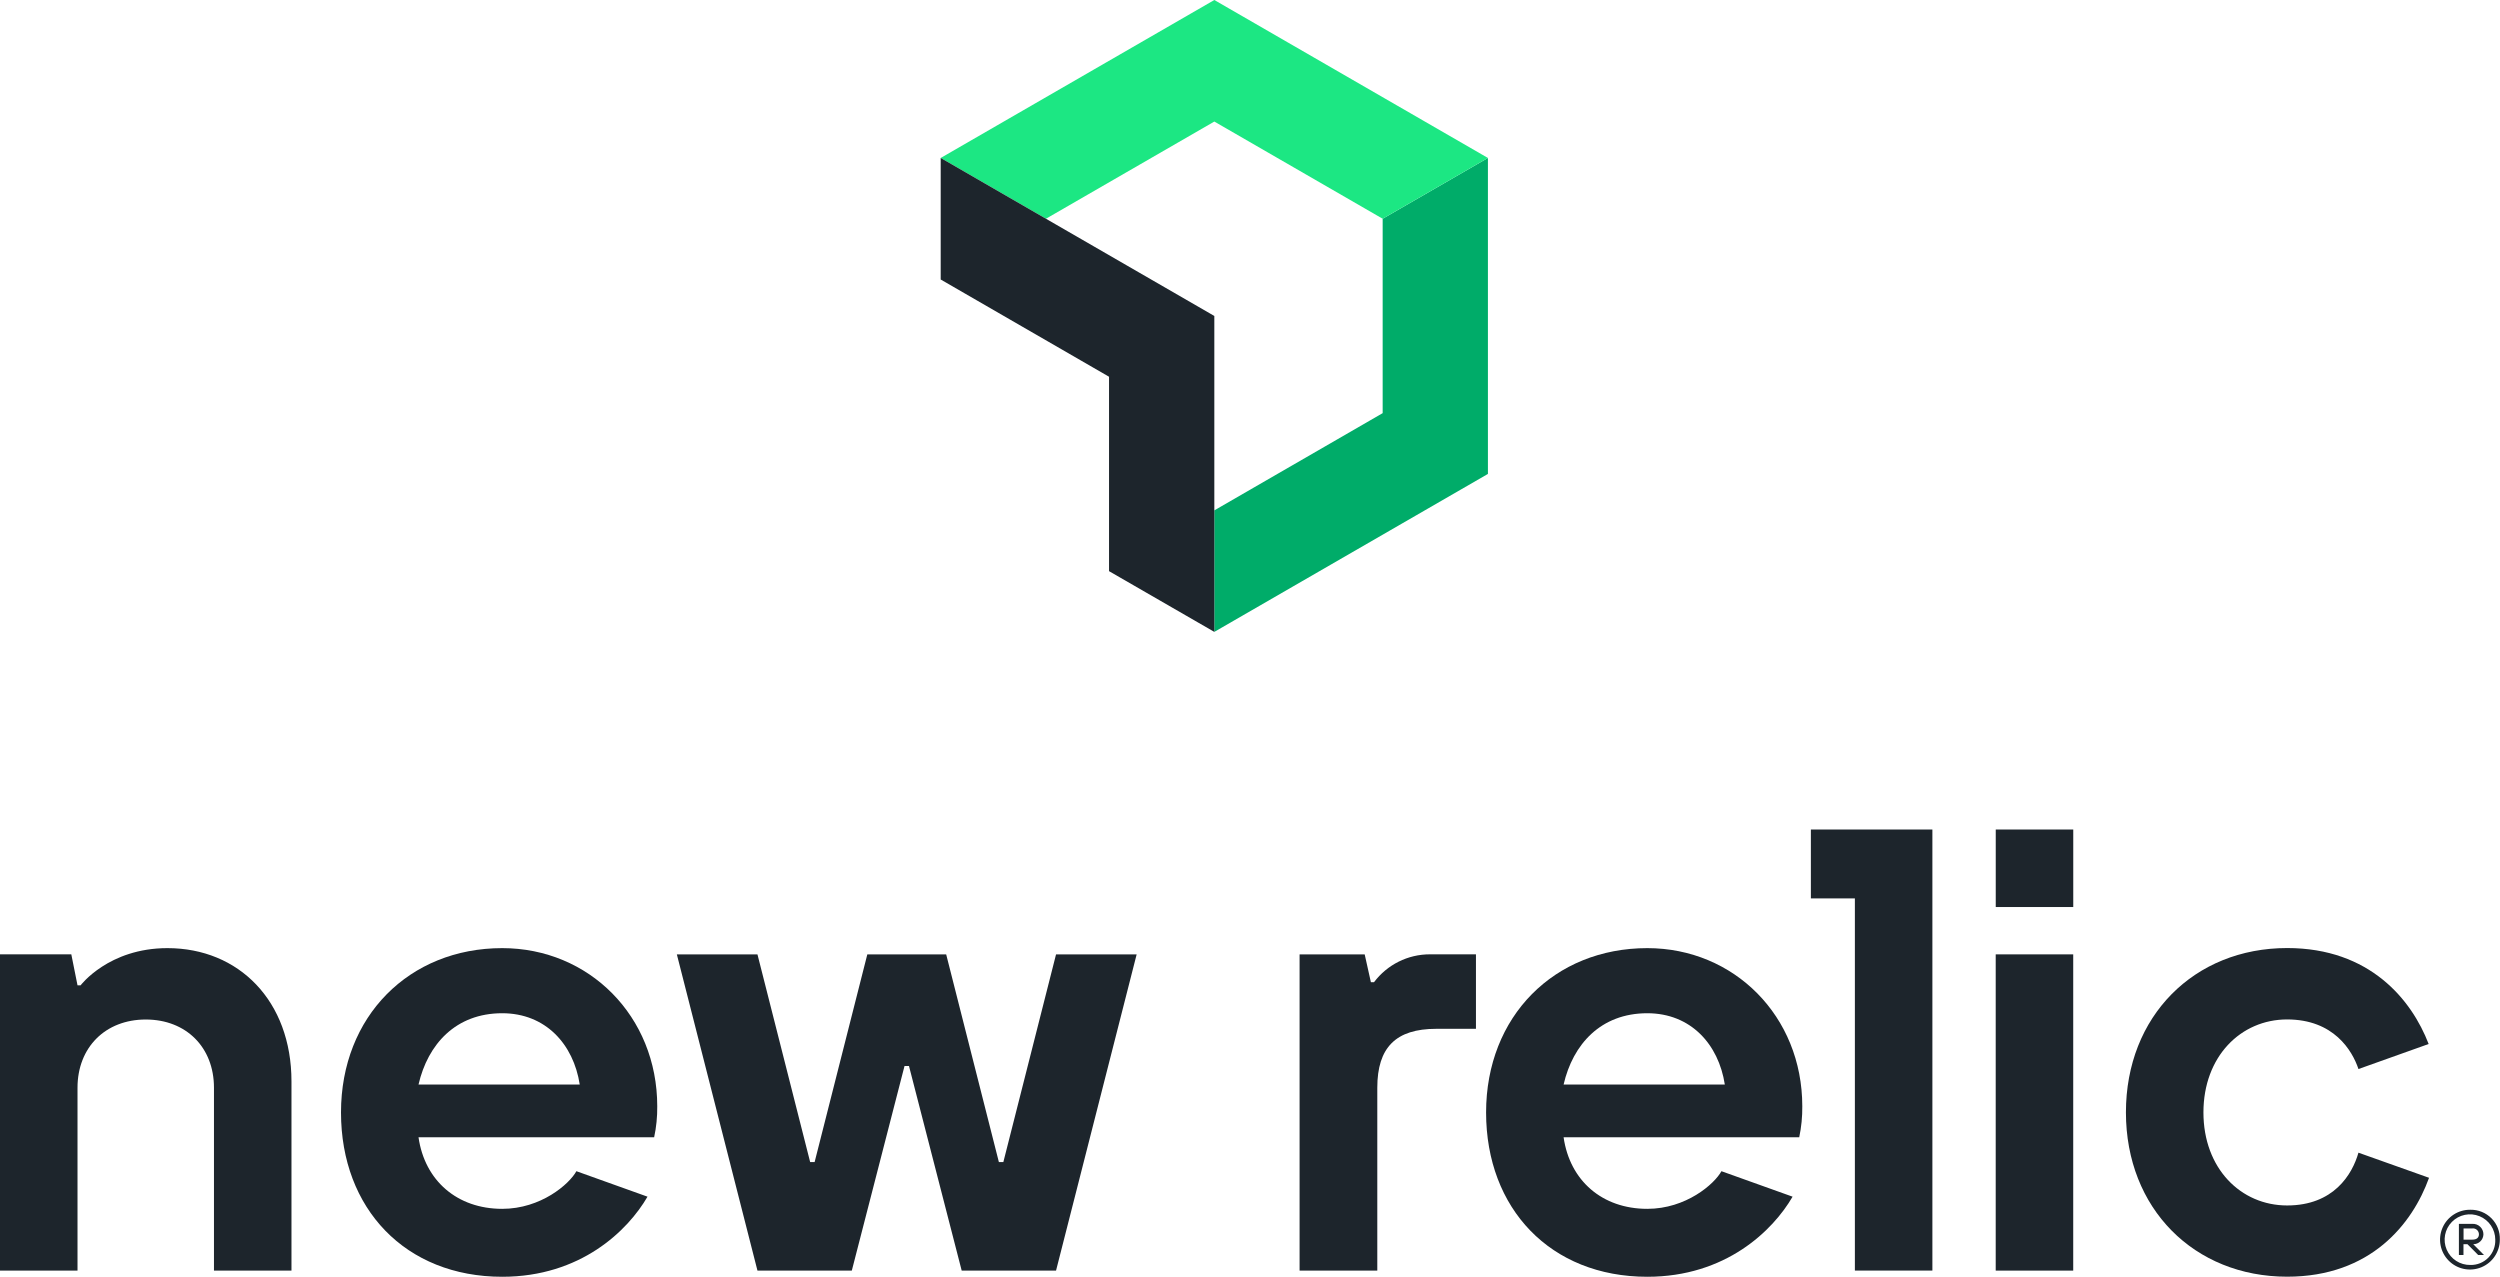
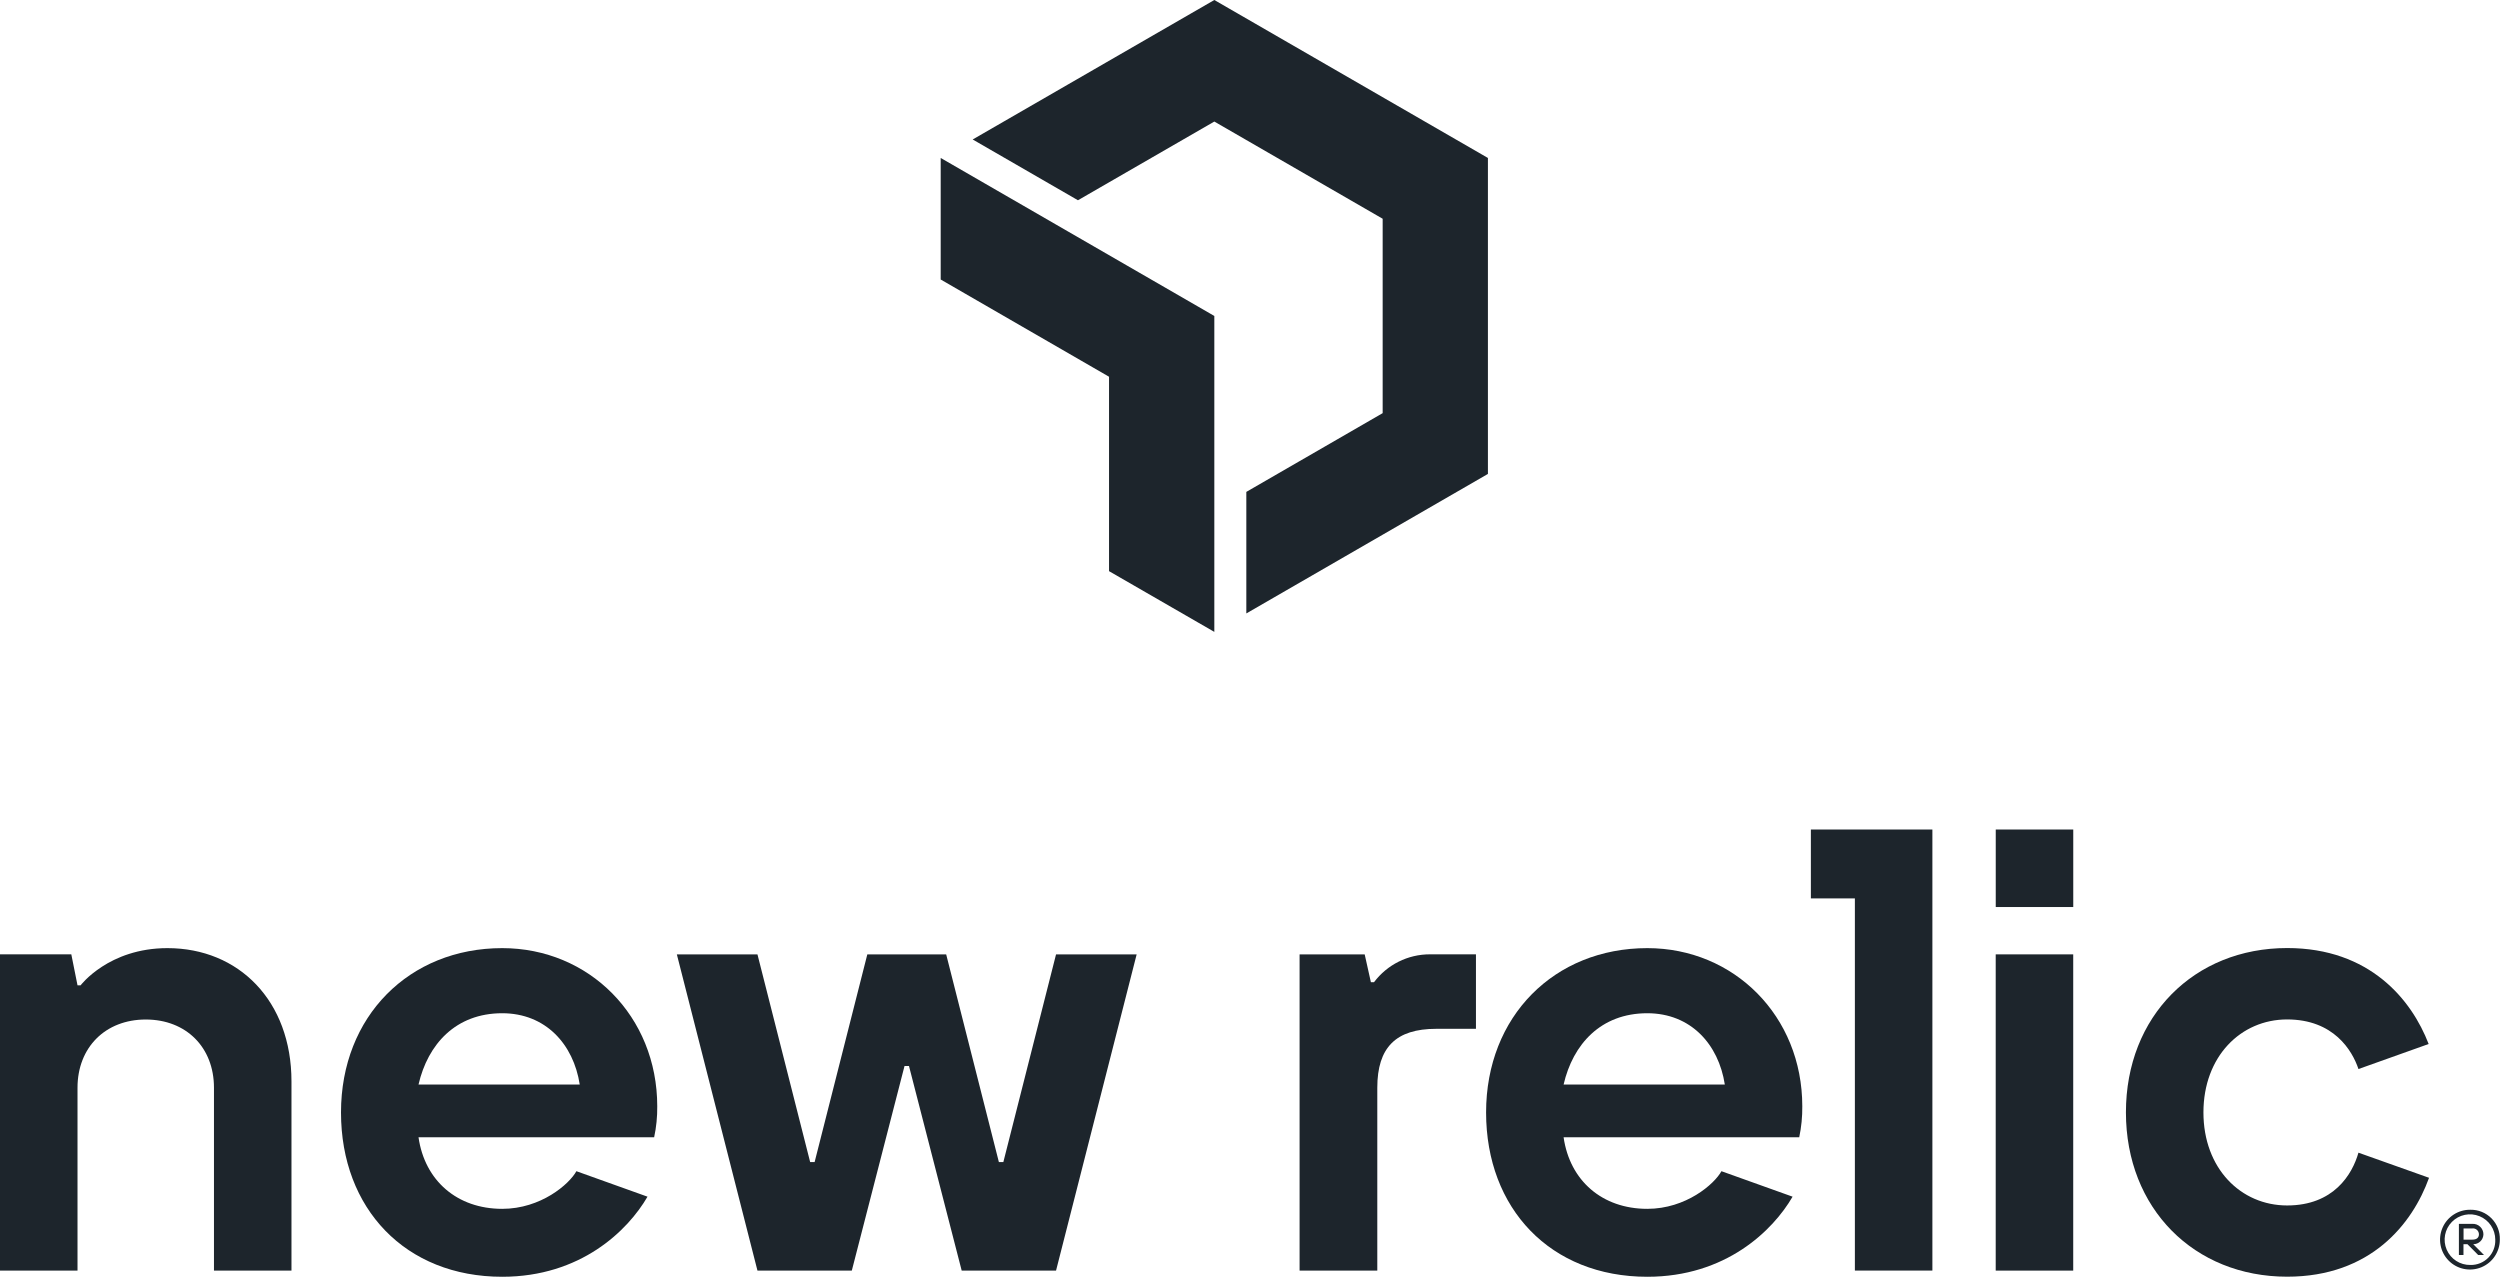
<svg xmlns="http://www.w3.org/2000/svg" id="Layer_1" data-name="Layer 1" viewBox="0 0 628.95 321.21">
  <defs>
-     <style>.cls-1{fill:#00ac69;}.cls-2{fill:#1ce783;}.cls-3{fill:#1d252c;}</style>
+     <style>.cls-1{fill:#1d252c;}</style>
  </defs>
-   <polygon class="cls-1" points="347.85 55.03 347.85 103.94 305.5 128.4 305.5 158.97 374.33 119.23 374.33 39.74 347.85 55.03" />
-   <polygon class="cls-2" points="305.5 30.58 347.85 55.03 374.33 39.74 374.33 39.74 305.5 0 236.66 39.74 236.66 39.74 263.14 55.03 305.5 30.58" />
-   <polygon class="cls-3" points="279.01 94.78 279.01 143.69 305.5 158.97 305.5 79.49 236.66 39.74 236.66 70.32 279.01 94.78" />
-   <path class="cls-3" d="M86.62,248.88c-14.82,0-21.84,9.36-21.84,9.36H64l-1.56-7.8H44.5V330H64V284c0-10.14,7-17.16,17.17-17.16s17.16,7,17.16,17.16v46h19.5V282.42C117.83,262.14,104.57,248.88,86.62,248.88Z" transform="translate(-44.5 -10.35)" />
-   <polygon class="cls-3" points="252.42 292.36 251.3 292.36 238.04 240.1 218.2 240.1 204.94 292.36 203.82 292.36 190.56 240.1 170.28 240.1 190.56 319.65 214.3 319.65 227.56 268.18 228.68 268.18 241.94 319.65 265.68 319.65 285.96 240.1 265.68 240.1 252.42 292.36" />
-   <path class="cls-3" d="M390.17,257.46h-.78l-1.56-7H371.45V330H391V284c0-10.14,4.68-14.82,14.82-14.82h10V250.44h-11.6A17.55,17.55,0,0,0,390.17,257.46Z" transform="translate(-44.5 -10.35)" />
-   <path class="cls-3" d="M458.93,248.88c-23.4,0-40.56,17.16-40.56,41.34s16.19,41.34,40.56,41.34c19.73,0,31.6-11.61,36.55-20.15L477.58,305c-1.77,3.24-8.91,9.47-18.65,9.47-11.38,0-19.5-7.12-21.06-18h59.28a35.82,35.82,0,0,0,.77-7.8C497.92,266,480.77,248.88,458.93,248.88ZM437.87,283.2c2.34-10.14,9.36-17.94,21.06-17.94,10.92,0,17.94,7.8,19.5,17.94Z" transform="translate(-44.5 -10.35)" />
-   <path class="cls-3" d="M170.85,248.88c-23.4,0-40.56,17.16-40.56,41.34s16.19,41.34,40.56,41.34c19.73,0,31.6-11.61,36.55-20.15L189.51,305c-1.78,3.24-8.91,9.47-18.66,9.47-11.37,0-19.5-7.12-21.06-18h59.28a35.38,35.38,0,0,0,.78-7.8C209.85,266,192.69,248.88,170.85,248.88ZM149.79,283.2c2.34-10.14,9.36-17.94,21.06-17.94,10.92,0,17.94,7.8,19.5,17.94Z" transform="translate(-44.5 -10.35)" />
-   <rect class="cls-3" x="502.09" y="208.69" width="19.5" height="19.5" />
-   <path class="cls-3" d="M619.9,313.62c-11.7,0-21.06-9.36-21.06-23.4s9.36-23.4,21.06-23.4,16.38,7.8,17.94,12.48L655.5,273c-4.27-11.11-14.78-24.14-35.6-24.14-23.4,0-40.56,17.16-40.56,41.34s17.16,41.34,40.56,41.34c21,0,31.5-13.24,35.7-24.88l-17.76-6.32C636.28,305.82,631.6,313.62,619.9,313.62Z" transform="translate(-44.5 -10.35)" />
-   <polygon class="cls-3" points="455.58 226.02 466.65 226.02 466.65 319.65 486.15 319.65 486.15 208.69 455.58 208.69 455.58 226.02" />
-   <rect class="cls-3" x="502.08" y="240.1" width="19.5" height="79.56" />
-   <path class="cls-3" d="M666,314.7a7.52,7.52,0,1,0,7.41,7.52A7.28,7.28,0,0,0,666,314.7Zm0,13.89a6.37,6.37,0,1,1,6.26-6.37A6.12,6.12,0,0,1,666,328.59Z" transform="translate(-44.5 -10.35)" />
-   <path class="cls-3" d="M669.28,320.86a2.64,2.64,0,0,0-2.82-2.61h-3.35v7.84h1.15v-2.72h1l2.71,2.72h1.46l-2.71-2.72A2.54,2.54,0,0,0,669.28,320.86Zm-5,1.36V319.4h2.2a1.49,1.49,0,0,1,1.67,1.46c0,.84-.53,1.36-1.67,1.36Z" transform="translate(-44.5 -10.35)" />
+   <path class="cls-1" d="M86.62,248.88c-14.82,0-21.84,9.36-21.84,9.36H64l-1.56-7.8H44.5V330H64V284c0-10.14,7-17.16,17.17-17.16s17.16,7,17.16,17.16v46h19.5V282.42C117.83,262.14,104.57,248.88,86.62,248.88Z" transform="translate(-44.5 -10.35)" />
+   <polygon class="cls-1" points="252.42 292.36 251.3 292.36 238.04 240.1 218.2 240.1 204.94 292.36 203.82 292.36 190.56 240.1 170.28 240.1 190.56 319.65 214.3 319.65 227.56 268.18 228.68 268.18 241.94 319.65 265.68 319.65 285.96 240.1 265.68 240.1 252.42 292.36" />
+   <path class="cls-1" d="M390.17,257.46h-.78l-1.56-7H371.45V330H391V284c0-10.14,4.68-14.82,14.82-14.82h10V250.44h-11.6A17.55,17.55,0,0,0,390.17,257.46Z" transform="translate(-44.5 -10.35)" />
+   <path class="cls-1" d="M458.93,248.88c-23.4,0-40.56,17.16-40.56,41.34s16.19,41.34,40.56,41.34c19.73,0,31.6-11.61,36.55-20.15L477.58,305c-1.77,3.24-8.91,9.47-18.65,9.47-11.38,0-19.5-7.12-21.06-18h59.28a35.82,35.82,0,0,0,.77-7.8C497.92,266,480.77,248.88,458.93,248.88ZM437.87,283.2c2.34-10.14,9.36-17.94,21.06-17.94,10.92,0,17.94,7.8,19.5,17.94Z" transform="translate(-44.5 -10.35)" />
+   <path class="cls-1" d="M170.85,248.88c-23.4,0-40.56,17.16-40.56,41.34s16.19,41.34,40.56,41.34c19.73,0,31.6-11.61,36.55-20.15L189.51,305c-1.78,3.24-8.91,9.47-18.66,9.47-11.37,0-19.5-7.12-21.06-18h59.28a35.38,35.38,0,0,0,.78-7.8C209.85,266,192.69,248.88,170.85,248.88ZM149.79,283.2c2.34-10.14,9.36-17.94,21.06-17.94,10.92,0,17.94,7.8,19.5,17.94Z" transform="translate(-44.5 -10.35)" />
+   <rect class="cls-1" x="502.09" y="208.69" width="19.5" height="19.5" />
+   <path class="cls-1" d="M619.9,313.62c-11.7,0-21.06-9.36-21.06-23.4s9.36-23.4,21.06-23.4,16.38,7.8,17.94,12.48L655.5,273c-4.27-11.11-14.78-24.14-35.6-24.14-23.4,0-40.56,17.16-40.56,41.34s17.16,41.34,40.56,41.34c21,0,31.5-13.24,35.7-24.88l-17.76-6.32C636.28,305.82,631.6,313.62,619.9,313.62Z" transform="translate(-44.5 -10.35)" />
+   <polygon class="cls-1" points="455.58 226.02 466.65 226.02 466.65 319.65 486.15 319.65 486.15 208.69 455.58 208.69 455.58 226.02" />
+   <rect class="cls-1" x="502.08" y="240.1" width="19.5" height="79.56" />
+   <path class="cls-1" d="M666,314.7a7.52,7.52,0,1,0,7.41,7.52A7.28,7.28,0,0,0,666,314.7Zm0,13.89a6.37,6.37,0,1,1,6.26-6.37A6.12,6.12,0,0,1,666,328.59Z" transform="translate(-44.5 -10.35)" />
+   <path class="cls-1" d="M669.28,320.86a2.64,2.64,0,0,0-2.82-2.61h-3.35v7.84h1.15v-2.72h1l2.71,2.72h1.46l-2.71-2.72A2.54,2.54,0,0,0,669.28,320.86Zm-5,1.36V319.4h2.2a1.49,1.49,0,0,1,1.67,1.46c0,.84-.53,1.36-1.67,1.36Z" transform="translate(-44.5 -10.35)" />
+   <polygon class="cls-1" points="305.5 0 244.71 35.09 271.19 50.38 305.5 30.58 347.85 55.03 347.85 103.94 313.55 123.75 313.55 154.33 374.33 119.23 374.33 39.74 305.5 0" />
+   <polygon class="cls-1" points="279.01 94.78 279.01 143.69 305.5 158.97 305.5 79.49 236.66 39.74 236.66 70.32 279.01 94.78" />
</svg>
